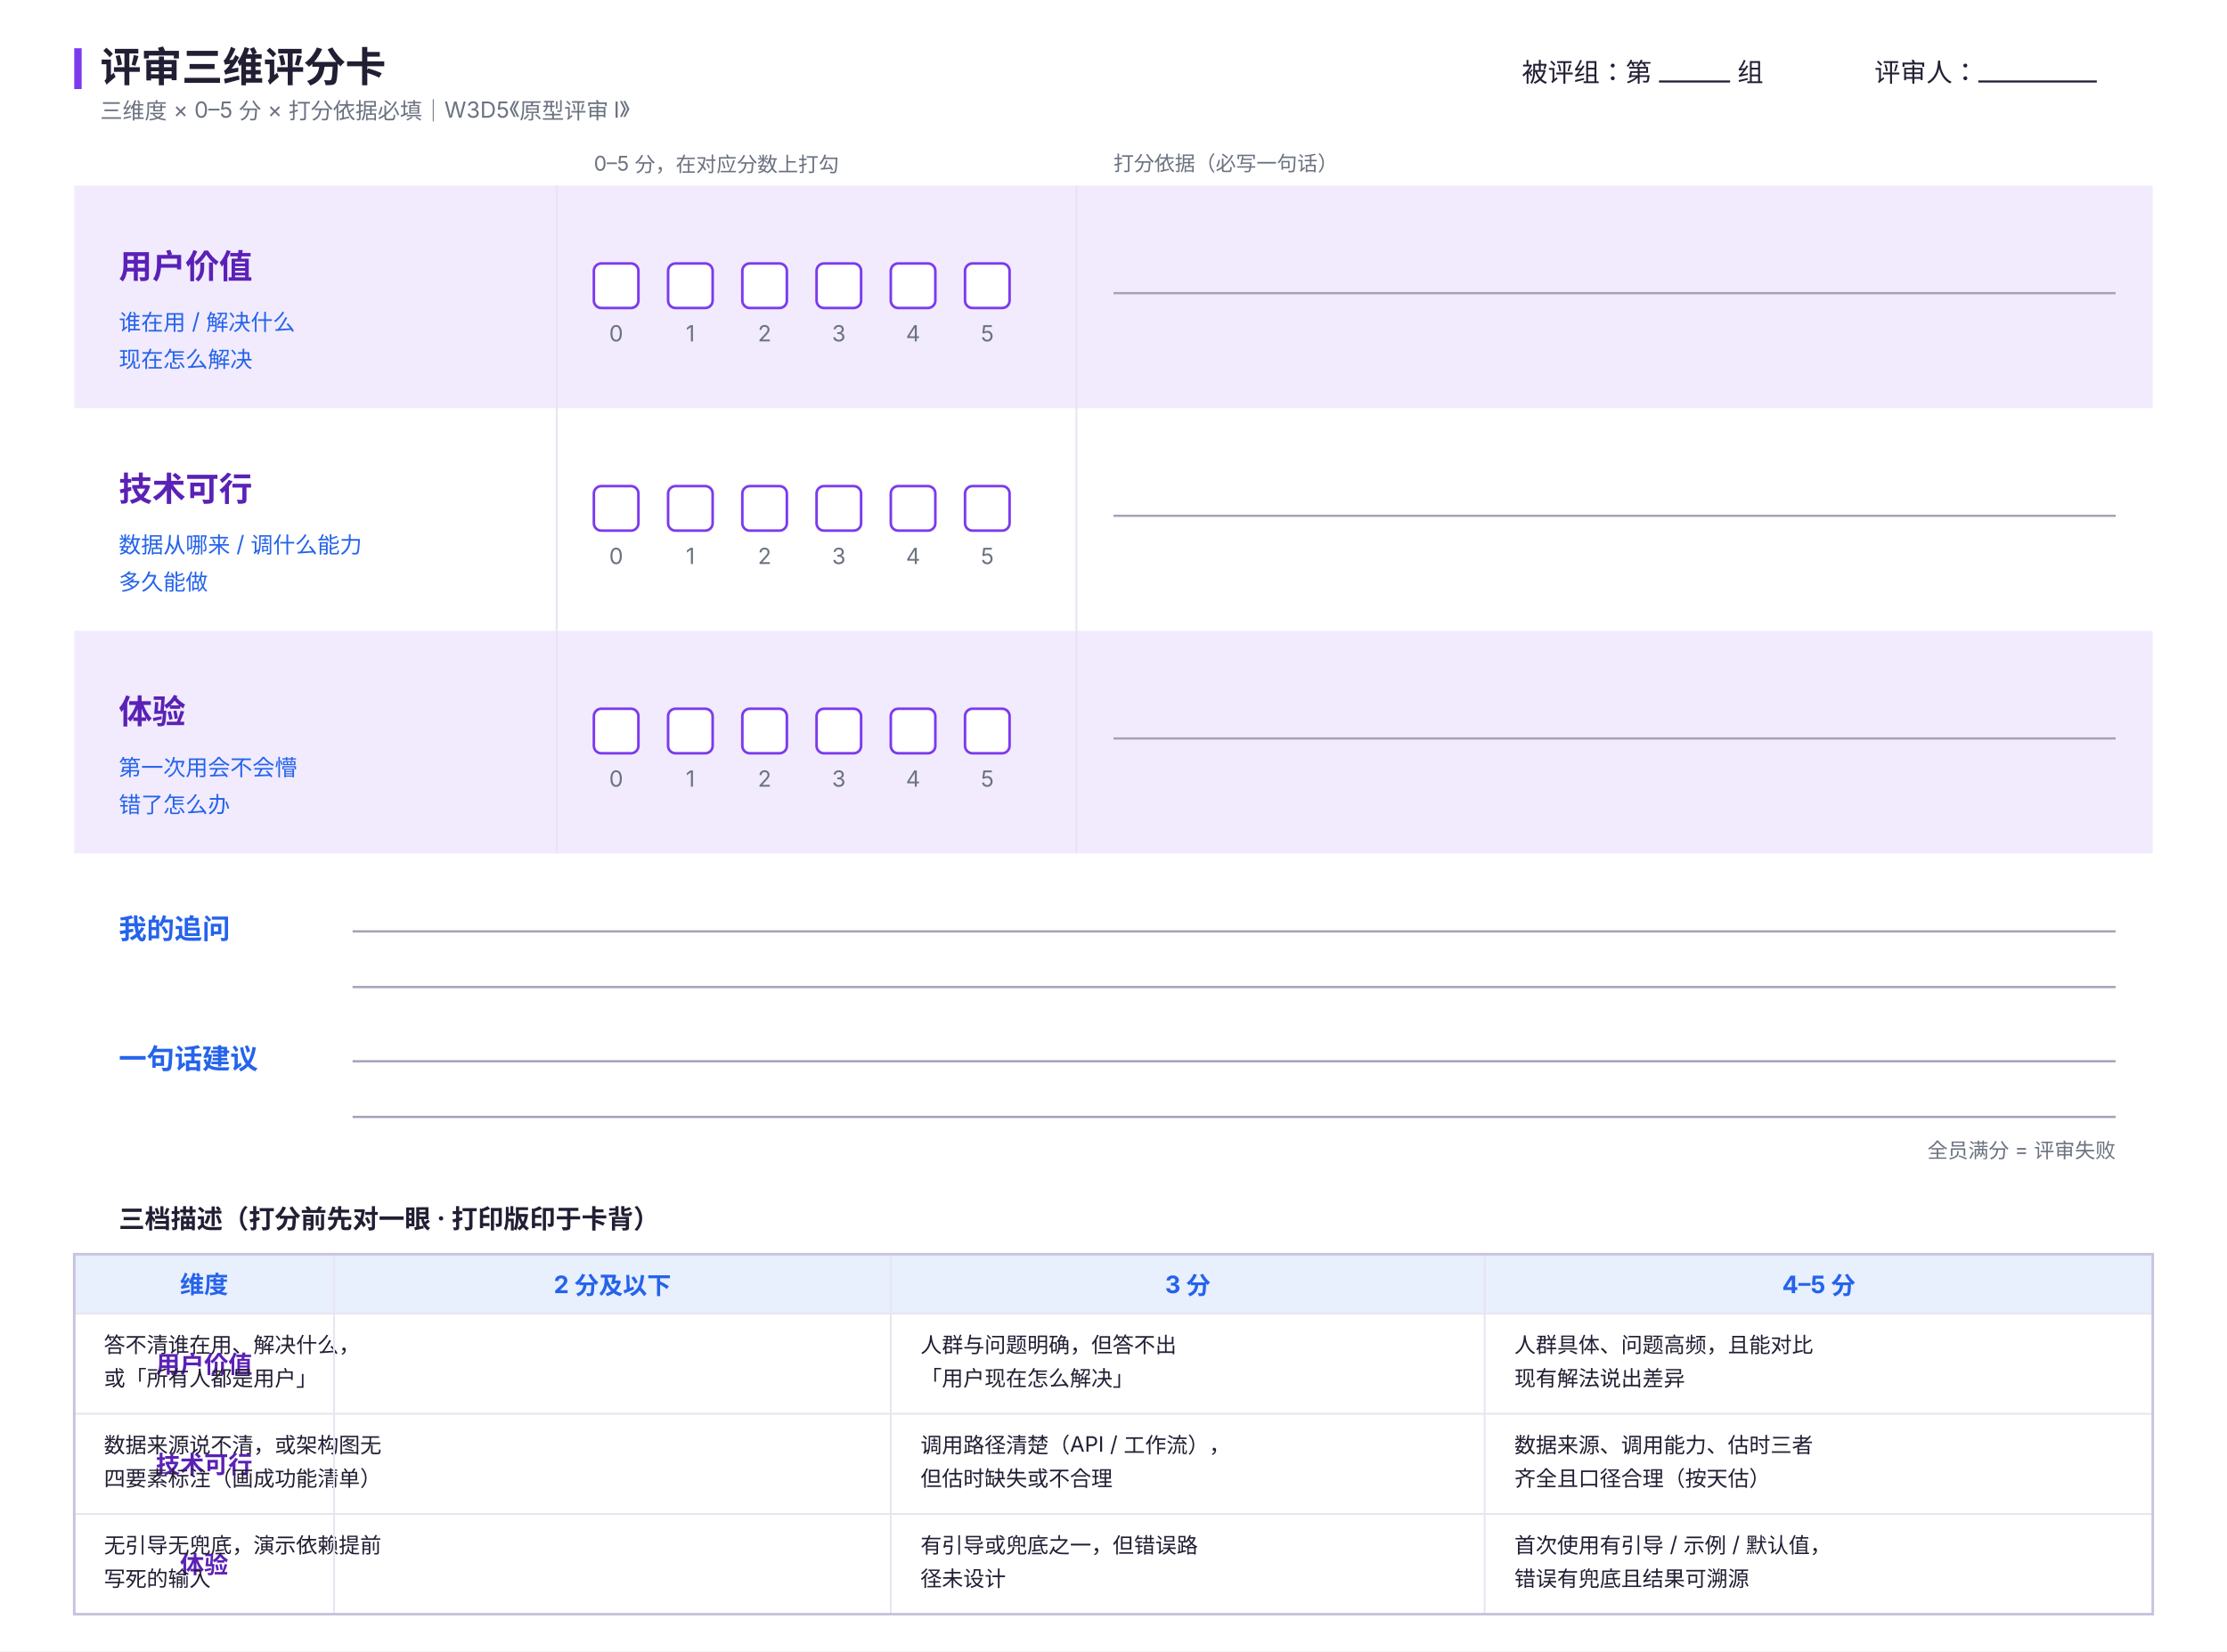
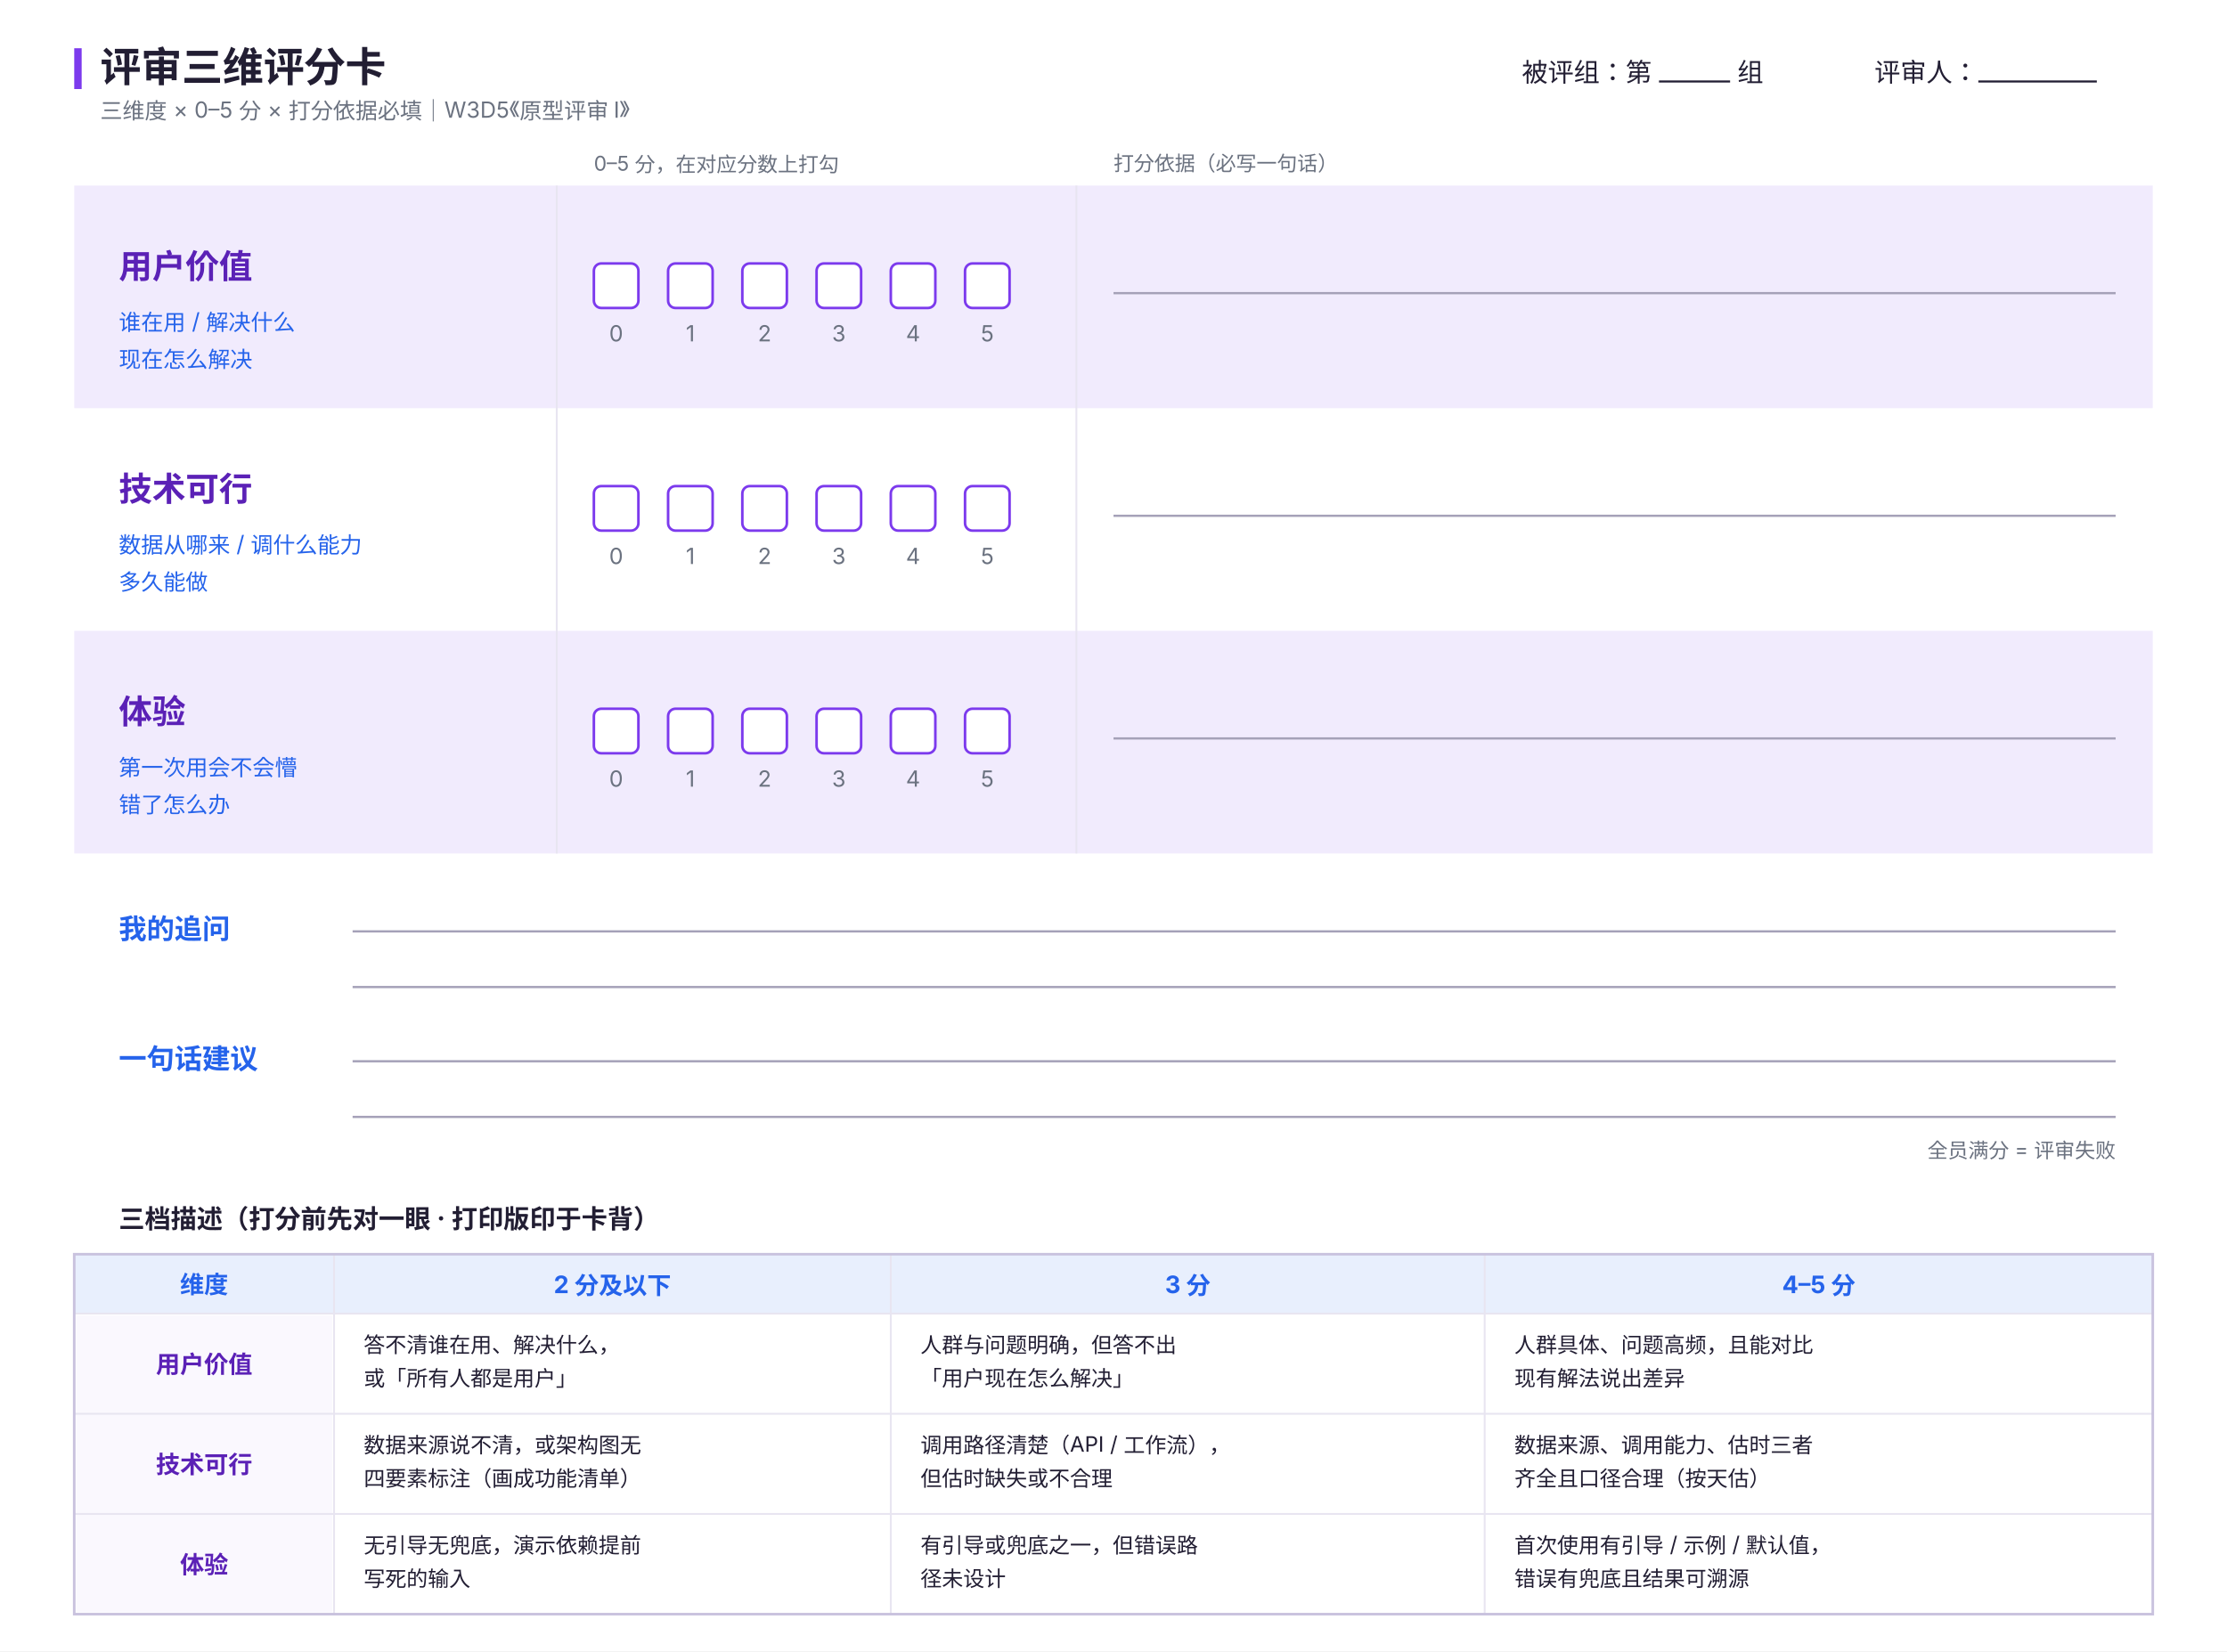
<svg xmlns="http://www.w3.org/2000/svg" viewBox="0 0 1200 890" font-family="-apple-system,'PingFang SC','Noto Sans SC','Microsoft YaHei',sans-serif">
  <rect width="1200" height="890" fill="#FFFFFF" />
  <rect x="40" y="26" width="4" height="22" fill="#7C3AED" />
  <text x="54" y="44" font-size="22" font-weight="700" fill="#221E33">评审三维评分卡</text>
  <text x="54" y="64" font-size="12" fill="#6B7280">三维度 × 0–5 分 × 打分依据必填｜W3D5《原型评审 I》</text>
  <text x="820" y="44" font-size="14" fill="#221E33">被评组：第 ______ 组</text>
  <text x="1010" y="44" font-size="14" fill="#221E33">评审人：__________</text>
  <text x="320" y="92" font-size="11" fill="#6B7280">0–5 分，在对应分数上打勾</text>
  <text x="600" y="92" font-size="11" fill="#6B7280">打分依据（必写一句话）</text>
  <rect x="40" y="100" width="1120" height="120" fill="#F1EBFD" />
  <rect x="40" y="340" width="1120" height="120" fill="#F1EBFD" />
  <line x1="300" y1="100" x2="300" y2="460" stroke="#E8E5F1" stroke-width="1" />
  <line x1="580" y1="100" x2="580" y2="460" stroke="#E8E5F1" stroke-width="1" />
  <text x="64" y="150" font-size="18" font-weight="700" fill="#5B21B6">用户价值</text>
  <text x="64" y="178" font-size="12" fill="#2563EB">谁在用 / 解决什么</text>
  <text x="64" y="198" font-size="12" fill="#2563EB">现在怎么解决</text>
  <rect x="320" y="142" width="24" height="24" rx="4" fill="#FFFFFF" stroke="#7C3AED" stroke-width="1.4" />
  <rect x="360" y="142" width="24" height="24" rx="4" fill="#FFFFFF" stroke="#7C3AED" stroke-width="1.4" />
  <rect x="400" y="142" width="24" height="24" rx="4" fill="#FFFFFF" stroke="#7C3AED" stroke-width="1.4" />
  <rect x="440" y="142" width="24" height="24" rx="4" fill="#FFFFFF" stroke="#7C3AED" stroke-width="1.4" />
  <rect x="480" y="142" width="24" height="24" rx="4" fill="#FFFFFF" stroke="#7C3AED" stroke-width="1.4" />
  <rect x="520" y="142" width="24" height="24" rx="4" fill="#FFFFFF" stroke="#7C3AED" stroke-width="1.4" />
  <text x="332" y="184" text-anchor="middle" font-size="12" fill="#6B7280">0</text>
  <text x="372" y="184" text-anchor="middle" font-size="12" fill="#6B7280">1</text>
  <text x="412" y="184" text-anchor="middle" font-size="12" fill="#6B7280">2</text>
  <text x="452" y="184" text-anchor="middle" font-size="12" fill="#6B7280">3</text>
  <text x="492" y="184" text-anchor="middle" font-size="12" fill="#6B7280">4</text>
  <text x="532" y="184" text-anchor="middle" font-size="12" fill="#6B7280">5</text>
  <line x1="600" y1="158" x2="1140" y2="158" stroke="#A5A1B8" stroke-width="1.2" />
  <text x="64" y="270" font-size="18" font-weight="700" fill="#5B21B6">技术可行</text>
  <text x="64" y="298" font-size="12" fill="#2563EB">数据从哪来 / 调什么能力</text>
  <text x="64" y="318" font-size="12" fill="#2563EB">多久能做</text>
  <rect x="320" y="262" width="24" height="24" rx="4" fill="#FFFFFF" stroke="#7C3AED" stroke-width="1.4" />
  <rect x="360" y="262" width="24" height="24" rx="4" fill="#FFFFFF" stroke="#7C3AED" stroke-width="1.4" />
  <rect x="400" y="262" width="24" height="24" rx="4" fill="#FFFFFF" stroke="#7C3AED" stroke-width="1.4" />
  <rect x="440" y="262" width="24" height="24" rx="4" fill="#FFFFFF" stroke="#7C3AED" stroke-width="1.4" />
  <rect x="480" y="262" width="24" height="24" rx="4" fill="#FFFFFF" stroke="#7C3AED" stroke-width="1.4" />
  <rect x="520" y="262" width="24" height="24" rx="4" fill="#FFFFFF" stroke="#7C3AED" stroke-width="1.4" />
  <text x="332" y="304" text-anchor="middle" font-size="12" fill="#6B7280">0</text>
  <text x="372" y="304" text-anchor="middle" font-size="12" fill="#6B7280">1</text>
  <text x="412" y="304" text-anchor="middle" font-size="12" fill="#6B7280">2</text>
  <text x="452" y="304" text-anchor="middle" font-size="12" fill="#6B7280">3</text>
  <text x="492" y="304" text-anchor="middle" font-size="12" fill="#6B7280">4</text>
  <text x="532" y="304" text-anchor="middle" font-size="12" fill="#6B7280">5</text>
  <line x1="600" y1="278" x2="1140" y2="278" stroke="#A5A1B8" stroke-width="1.2" />
  <text x="64" y="390" font-size="18" font-weight="700" fill="#5B21B6">体验</text>
  <text x="64" y="418" font-size="12" fill="#2563EB">第一次用会不会懵</text>
  <text x="64" y="438" font-size="12" fill="#2563EB">错了怎么办</text>
  <rect x="320" y="382" width="24" height="24" rx="4" fill="#FFFFFF" stroke="#7C3AED" stroke-width="1.4" />
  <rect x="360" y="382" width="24" height="24" rx="4" fill="#FFFFFF" stroke="#7C3AED" stroke-width="1.4" />
  <rect x="400" y="382" width="24" height="24" rx="4" fill="#FFFFFF" stroke="#7C3AED" stroke-width="1.4" />
  <rect x="440" y="382" width="24" height="24" rx="4" fill="#FFFFFF" stroke="#7C3AED" stroke-width="1.4" />
  <rect x="480" y="382" width="24" height="24" rx="4" fill="#FFFFFF" stroke="#7C3AED" stroke-width="1.4" />
  <rect x="520" y="382" width="24" height="24" rx="4" fill="#FFFFFF" stroke="#7C3AED" stroke-width="1.4" />
  <text x="332" y="424" text-anchor="middle" font-size="12" fill="#6B7280">0</text>
  <text x="372" y="424" text-anchor="middle" font-size="12" fill="#6B7280">1</text>
  <text x="412" y="424" text-anchor="middle" font-size="12" fill="#6B7280">2</text>
  <text x="452" y="424" text-anchor="middle" font-size="12" fill="#6B7280">3</text>
  <text x="492" y="424" text-anchor="middle" font-size="12" fill="#6B7280">4</text>
  <text x="532" y="424" text-anchor="middle" font-size="12" fill="#6B7280">5</text>
  <line x1="600" y1="398" x2="1140" y2="398" stroke="#A5A1B8" stroke-width="1.2" />
  <text x="64" y="506" font-size="15" font-weight="700" fill="#2563EB">我的追问</text>
  <line x1="190" y1="502" x2="1140" y2="502" stroke="#A5A1B8" stroke-width="1.2" />
  <line x1="190" y1="532" x2="1140" y2="532" stroke="#A5A1B8" stroke-width="1.2" />
  <text x="64" y="576" font-size="15" font-weight="700" fill="#2563EB">一句话建议</text>
  <line x1="190" y1="572" x2="1140" y2="572" stroke="#A5A1B8" stroke-width="1.2" />
  <line x1="190" y1="602" x2="1140" y2="602" stroke="#A5A1B8" stroke-width="1.2" />
  <text x="1140" y="624" text-anchor="end" font-size="11" fill="#6B7280">全员满分 = 评审失败</text>
  <text x="64" y="662" font-size="14" font-weight="700" fill="#221E33">三档描述（打分前先对一眼 · 打印版印于卡背）</text>
  <rect x="40" y="676" width="1120" height="32" fill="#E8EFFD" />
  <text x="110" y="697" text-anchor="middle" font-size="13" font-weight="700" fill="#2563EB">维度</text>
  <text x="330" y="697" text-anchor="middle" font-size="13" font-weight="700" fill="#2563EB">2 分及以下</text>
  <text x="640" y="697" text-anchor="middle" font-size="13" font-weight="700" fill="#2563EB">3 分</text>
  <text x="980" y="697" text-anchor="middle" font-size="13" font-weight="700" fill="#2563EB">4–5 分</text>
+   <rect x="41" y="709" width="138" height="160" fill="#FAF8FE" />
  <text x="110" y="740" text-anchor="middle" font-size="13" font-weight="700" fill="#5B21B6">用户价值</text>
-   <text x="56" y="729" font-size="11.5" fill="#221E33">答不清谁在用、解决什么，</text>
-   <text x="56" y="747" font-size="11.5" fill="#221E33">或「所有人都是用户」</text>
+   <text x="196" y="729" font-size="11.5" fill="#221E33">答不清谁在用、解决什么，</text>
+   <text x="196" y="747" font-size="11.5" fill="#221E33">或「所有人都是用户」</text>
  <text x="496" y="729" font-size="11.5" fill="#221E33">人群与问题明确，但答不出</text>
  <text x="496" y="747" font-size="11.5" fill="#221E33">「用户现在怎么解决」</text>
  <text x="816" y="729" font-size="11.5" fill="#221E33">人群具体、问题高频，且能对比</text>
  <text x="816" y="747" font-size="11.5" fill="#221E33">现有解法说出差异</text>
  <text x="110" y="794" text-anchor="middle" font-size="13" font-weight="700" fill="#5B21B6">技术可行</text>
-   <text x="56" y="783" font-size="11.5" fill="#221E33">数据来源说不清，或架构图无</text>
-   <text x="56" y="801" font-size="11.5" fill="#221E33">四要素标注（画成功能清单）</text>
+   <text x="196" y="783" font-size="11.5" fill="#221E33">数据来源说不清，或架构图无</text>
+   <text x="196" y="801" font-size="11.5" fill="#221E33">四要素标注（画成功能清单）</text>
  <text x="496" y="783" font-size="11.5" fill="#221E33">调用路径清楚（API / 工作流），</text>
  <text x="496" y="801" font-size="11.5" fill="#221E33">但估时缺失或不合理</text>
  <text x="816" y="783" font-size="11.5" fill="#221E33">数据来源、调用能力、估时三者</text>
  <text x="816" y="801" font-size="11.5" fill="#221E33">齐全且口径合理（按天估）</text>
  <text x="110" y="848" text-anchor="middle" font-size="13" font-weight="700" fill="#5B21B6">体验</text>
-   <text x="56" y="837" font-size="11.5" fill="#221E33">无引导无兜底，演示依赖提前</text>
-   <text x="56" y="855" font-size="11.5" fill="#221E33">写死的输入</text>
+   <text x="196" y="837" font-size="11.5" fill="#221E33">无引导无兜底，演示依赖提前</text>
+   <text x="196" y="855" font-size="11.5" fill="#221E33">写死的输入</text>
  <text x="496" y="837" font-size="11.5" fill="#221E33">有引导或兜底之一，但错误路</text>
  <text x="496" y="855" font-size="11.5" fill="#221E33">径未设计</text>
  <text x="816" y="837" font-size="11.5" fill="#221E33">首次使用有引导 / 示例 / 默认值，</text>
  <text x="816" y="855" font-size="11.5" fill="#221E33">错误有兜底且结果可溯源</text>
  <line x1="180" y1="676" x2="180" y2="870" stroke="#E8E5F1" stroke-width="1" />
  <line x1="480" y1="676" x2="480" y2="870" stroke="#E8E5F1" stroke-width="1" />
  <line x1="800" y1="676" x2="800" y2="870" stroke="#E8E5F1" stroke-width="1" />
  <line x1="40" y1="708" x2="1160" y2="708" stroke="#E8E5F1" stroke-width="1" />
  <line x1="40" y1="762" x2="1160" y2="762" stroke="#E8E5F1" stroke-width="1" />
  <line x1="40" y1="816" x2="1160" y2="816" stroke="#E8E5F1" stroke-width="1" />
  <rect x="40" y="676" width="1120" height="194" fill="none" stroke="#C9C2DE" stroke-width="1.4" />
</svg>
